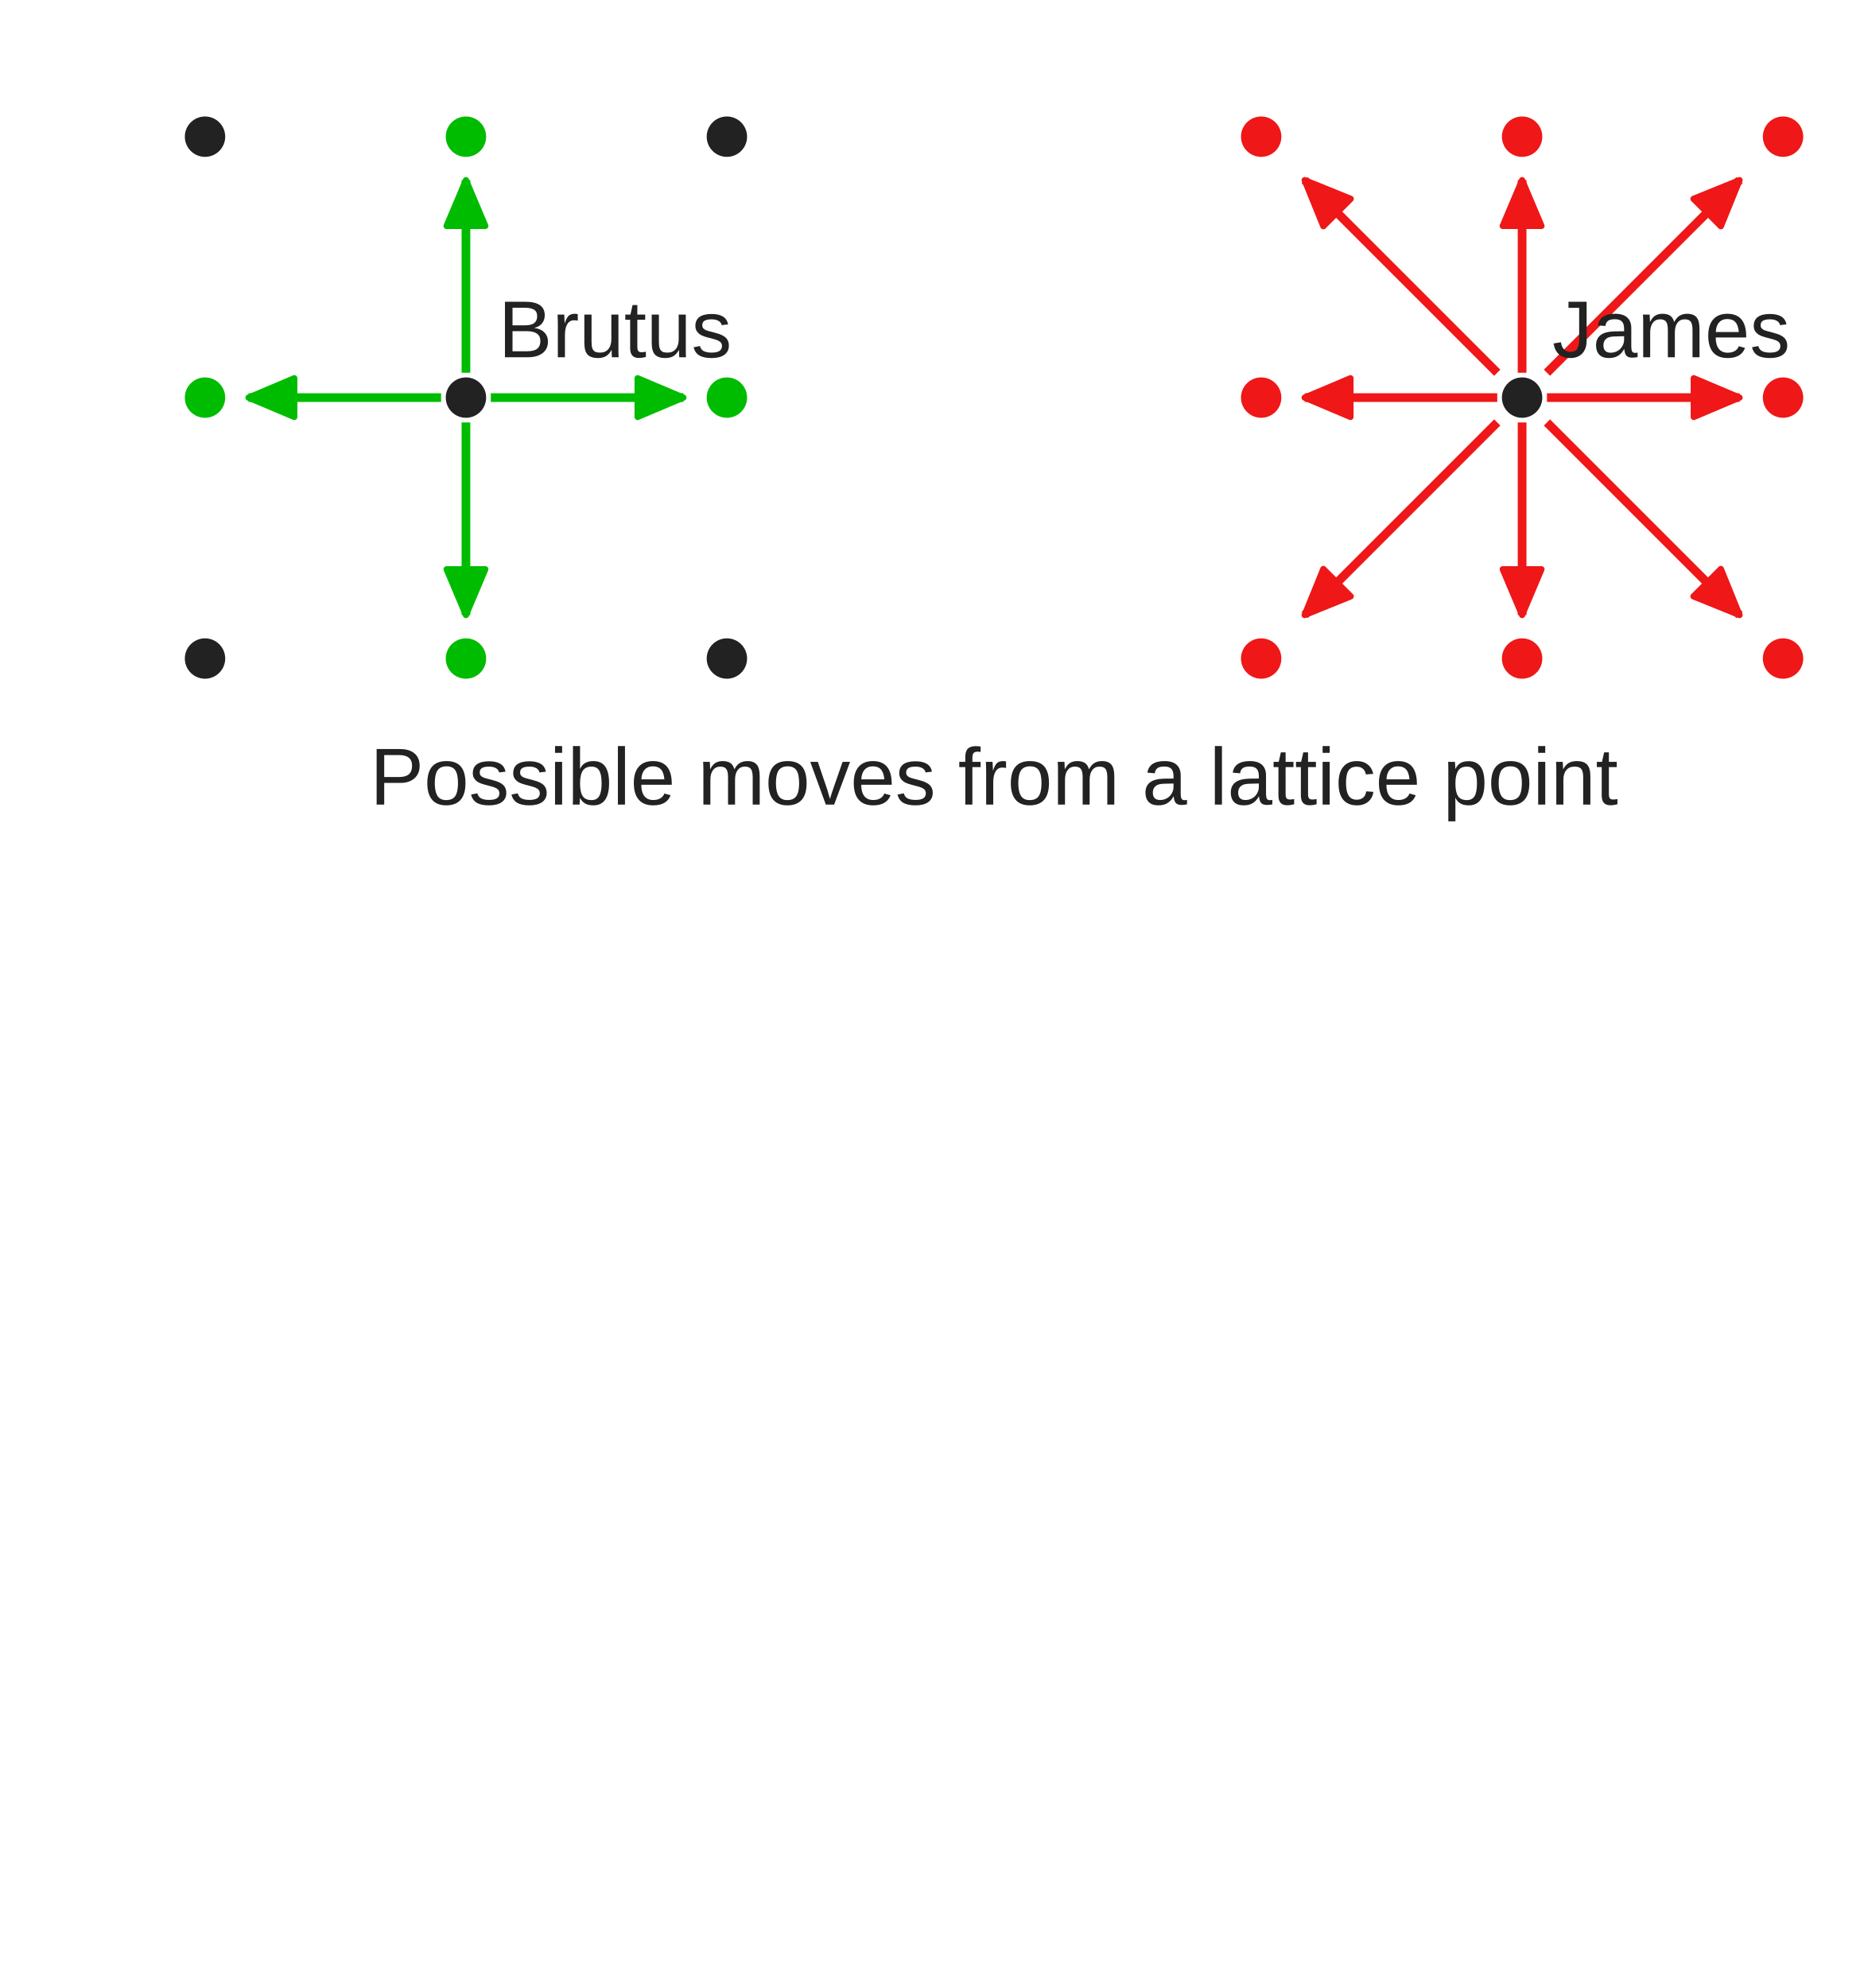
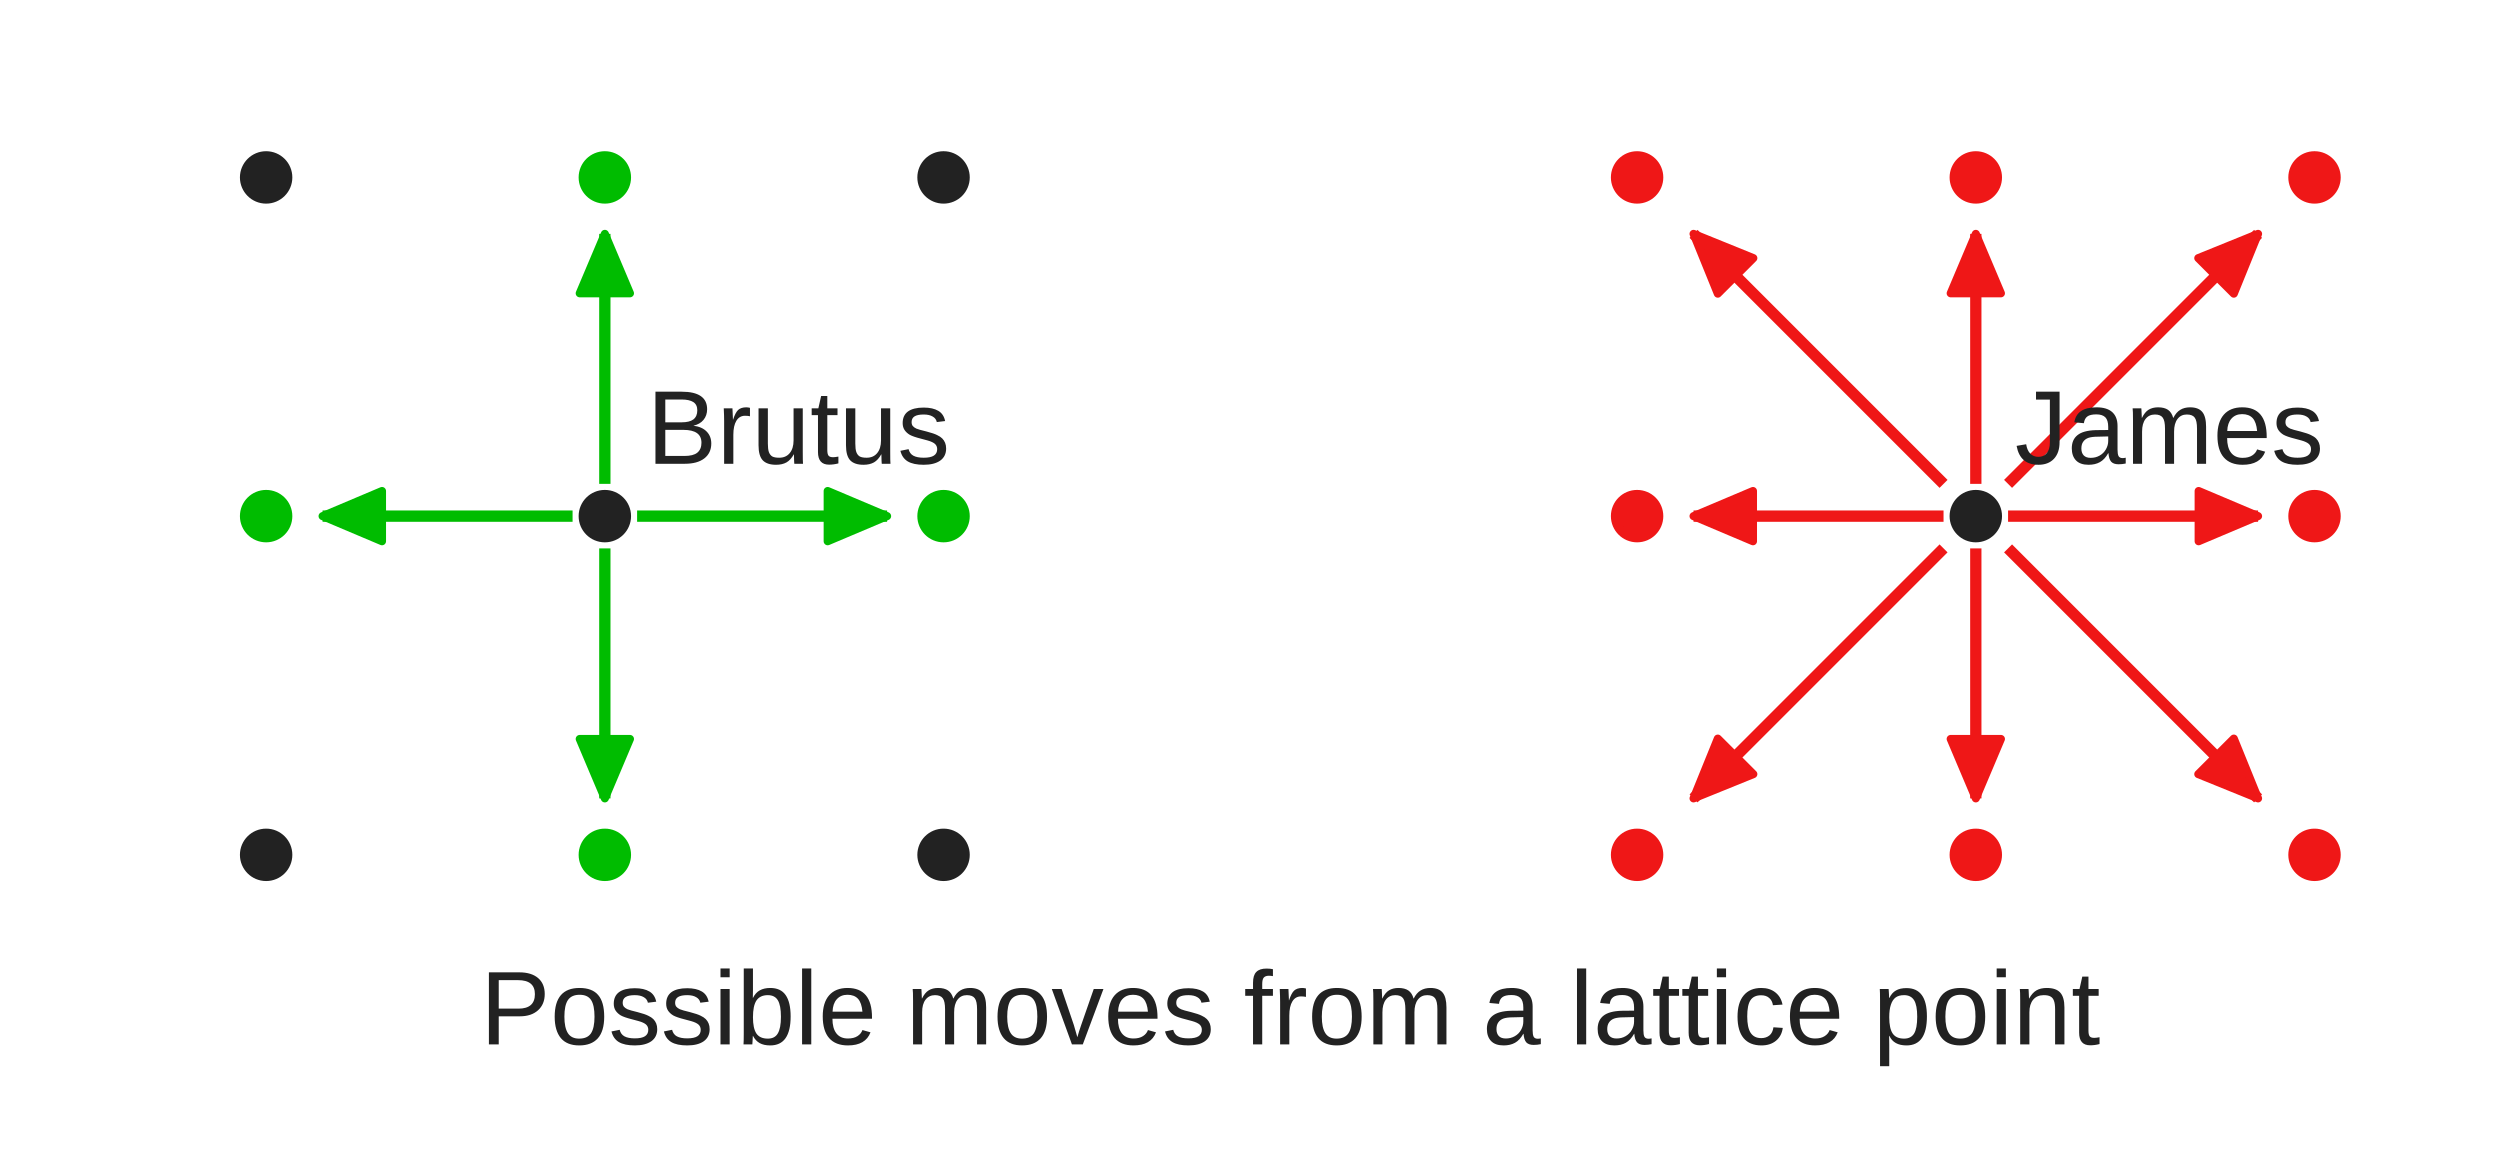
- <svg xmlns="http://www.w3.org/2000/svg" viewBox="0 0 300 320" role="img" aria-label="Possible lattice moves: four green cardinal directions for Brutus and eight red directions for James.">
+ <svg xmlns="http://www.w3.org/2000/svg" viewBox="0 0 310 145" role="img" aria-label="Possible lattice moves: four green cardinal directions for Brutus and eight red directions for James.">
  <circle cx="33" cy="22" r="2.7" fill="#222" stroke="#222" stroke-width="1.1" />
  <circle cx="33" cy="64" r="2.7" fill="#00bc00" stroke="#00bc00" stroke-width="1.1" />
  <polyline points="71,64 40,64" fill="none" stroke="#00bc00" stroke-width="1.4" stroke-linejoin="round" />
  <polygon points="40,64 47.368,60.885 47.368,67.115" fill="#00bc00" stroke="#00bc00" stroke-width="1" stroke-linejoin="round" />
  <circle cx="33" cy="106" r="2.7" fill="#222" stroke="#222" stroke-width="1.1" />
  <circle cx="75" cy="22" r="2.7" fill="#00bc00" stroke="#00bc00" stroke-width="1.1" />
  <polyline points="75,60 75,29" fill="none" stroke="#00bc00" stroke-width="1.4" stroke-linejoin="round" />
  <polygon points="75,29 78.115,36.368 71.885,36.368" fill="#00bc00" stroke="#00bc00" stroke-width="1" stroke-linejoin="round" />
  <circle cx="75" cy="64" r="2.7" fill="#222" stroke="#222" stroke-width="1.1" />
  <circle cx="75" cy="106" r="2.7" fill="#00bc00" stroke="#00bc00" stroke-width="1.1" />
  <polyline points="75,68 75,99" fill="none" stroke="#00bc00" stroke-width="1.4" stroke-linejoin="round" />
  <polygon points="75,99 71.885,91.632 78.115,91.632" fill="#00bc00" stroke="#00bc00" stroke-width="1" stroke-linejoin="round" />
  <circle cx="117" cy="22" r="2.7" fill="#222" stroke="#222" stroke-width="1.1" />
  <circle cx="117" cy="64" r="2.7" fill="#00bc00" stroke="#00bc00" stroke-width="1.1" />
  <polyline points="79,64 110,64" fill="none" stroke="#00bc00" stroke-width="1.4" stroke-linejoin="round" />
  <polygon points="110,64 102.632,67.115 102.632,60.885" fill="#00bc00" stroke="#00bc00" stroke-width="1" stroke-linejoin="round" />
  <circle cx="117" cy="106" r="2.7" fill="#222" stroke="#222" stroke-width="1.1" />
  <text x="99" y="53" text-anchor="middle" dominant-baseline="central" font-family="Arial, sans-serif" font-size="13" fill="#222">Brutus</text>
  <circle cx="203" cy="22" r="2.7" fill="#ef1717" stroke="#ef1717" stroke-width="1.1" />
  <polyline points="241,60 210,29" fill="none" stroke="#ef1717" stroke-width="1.4" stroke-linejoin="round" />
  <polygon points="210,29 217.413,32.007 213.007,36.413" fill="#ef1717" stroke="#ef1717" stroke-width="1" stroke-linejoin="round" />
  <circle cx="203" cy="64" r="2.7" fill="#ef1717" stroke="#ef1717" stroke-width="1.1" />
  <polyline points="241,64 210,64" fill="none" stroke="#ef1717" stroke-width="1.4" stroke-linejoin="round" />
  <polygon points="210,64 217.369,60.885 217.369,67.115" fill="#ef1717" stroke="#ef1717" stroke-width="1" stroke-linejoin="round" />
  <circle cx="203" cy="106" r="2.7" fill="#ef1717" stroke="#ef1717" stroke-width="1.1" />
  <polyline points="241,68 210,99" fill="none" stroke="#ef1717" stroke-width="1.4" stroke-linejoin="round" />
  <polygon points="210,99 213.007,91.587 217.413,95.993" fill="#ef1717" stroke="#ef1717" stroke-width="1" stroke-linejoin="round" />
  <circle cx="245" cy="22" r="2.7" fill="#ef1717" stroke="#ef1717" stroke-width="1.1" />
  <polyline points="245,60 245,29" fill="none" stroke="#ef1717" stroke-width="1.4" stroke-linejoin="round" />
  <polygon points="245,29 248.115,36.368 241.885,36.368" fill="#ef1717" stroke="#ef1717" stroke-width="1" stroke-linejoin="round" />
  <circle cx="245" cy="64" r="2.7" fill="#222" stroke="#222" stroke-width="1.1" />
  <circle cx="245" cy="106" r="2.7" fill="#ef1717" stroke="#ef1717" stroke-width="1.1" />
  <polyline points="245,68 245,99" fill="none" stroke="#ef1717" stroke-width="1.4" stroke-linejoin="round" />
  <polygon points="245,99 241.885,91.632 248.115,91.632" fill="#ef1717" stroke="#ef1717" stroke-width="1" stroke-linejoin="round" />
  <circle cx="287" cy="22" r="2.7" fill="#ef1717" stroke="#ef1717" stroke-width="1.1" />
  <polyline points="249,60 280,29" fill="none" stroke="#ef1717" stroke-width="1.4" stroke-linejoin="round" />
  <polygon points="280,29 276.993,36.413 272.587,32.007" fill="#ef1717" stroke="#ef1717" stroke-width="1" stroke-linejoin="round" />
  <circle cx="287" cy="64" r="2.7" fill="#ef1717" stroke="#ef1717" stroke-width="1.1" />
  <polyline points="249,64 280,64" fill="none" stroke="#ef1717" stroke-width="1.4" stroke-linejoin="round" />
  <polygon points="280,64 272.632,67.115 272.632,60.885" fill="#ef1717" stroke="#ef1717" stroke-width="1" stroke-linejoin="round" />
  <circle cx="287" cy="106" r="2.7" fill="#ef1717" stroke="#ef1717" stroke-width="1.1" />
  <polyline points="249,68 280,99" fill="none" stroke="#ef1717" stroke-width="1.4" stroke-linejoin="round" />
  <polygon points="280,99 272.587,95.993 276.993,91.587" fill="#ef1717" stroke="#ef1717" stroke-width="1" stroke-linejoin="round" />
  <text x="269" y="53" text-anchor="middle" dominant-baseline="central" font-family="Arial, sans-serif" font-size="13" fill="#222">James</text>
  <text x="160" y="125" text-anchor="middle" dominant-baseline="central" font-family="Arial, sans-serif" font-size="13" fill="#222">Possible moves from a lattice point</text>
</svg>
